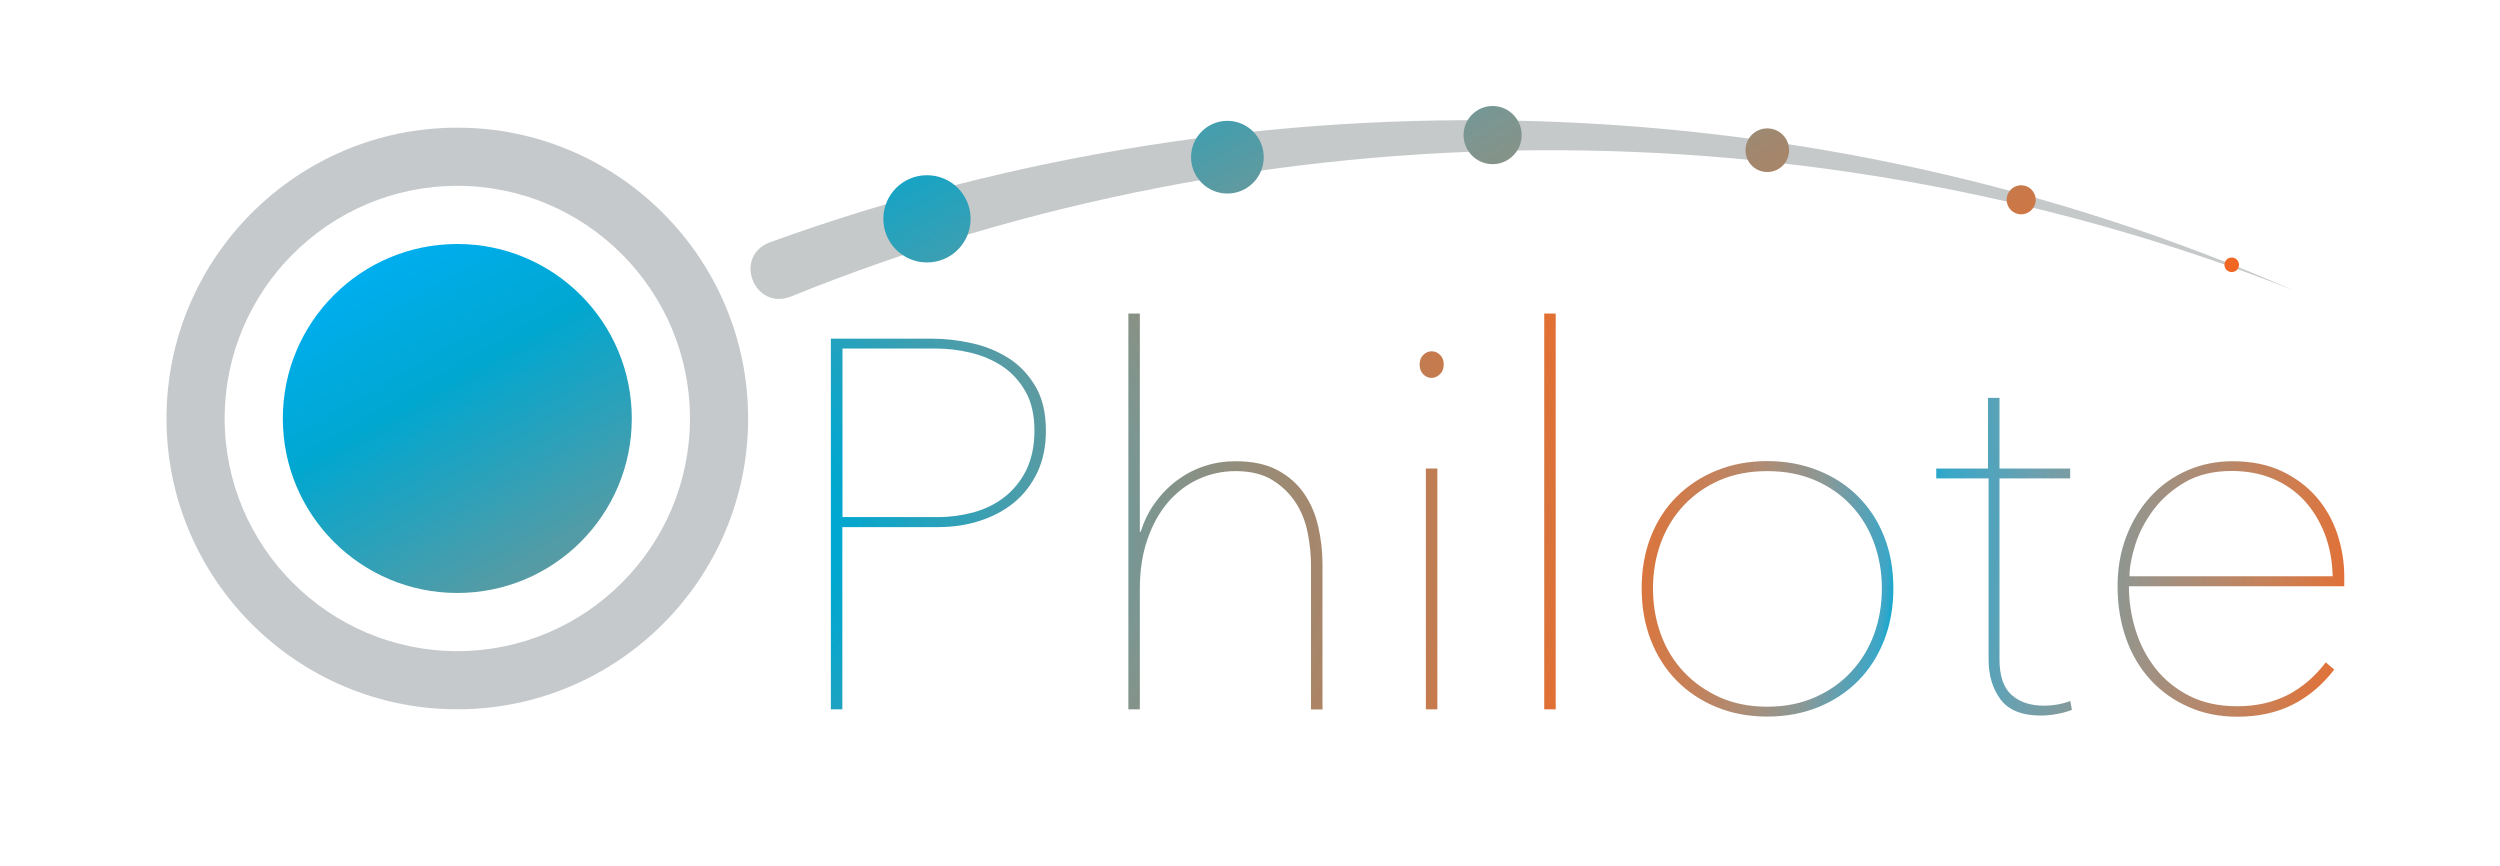
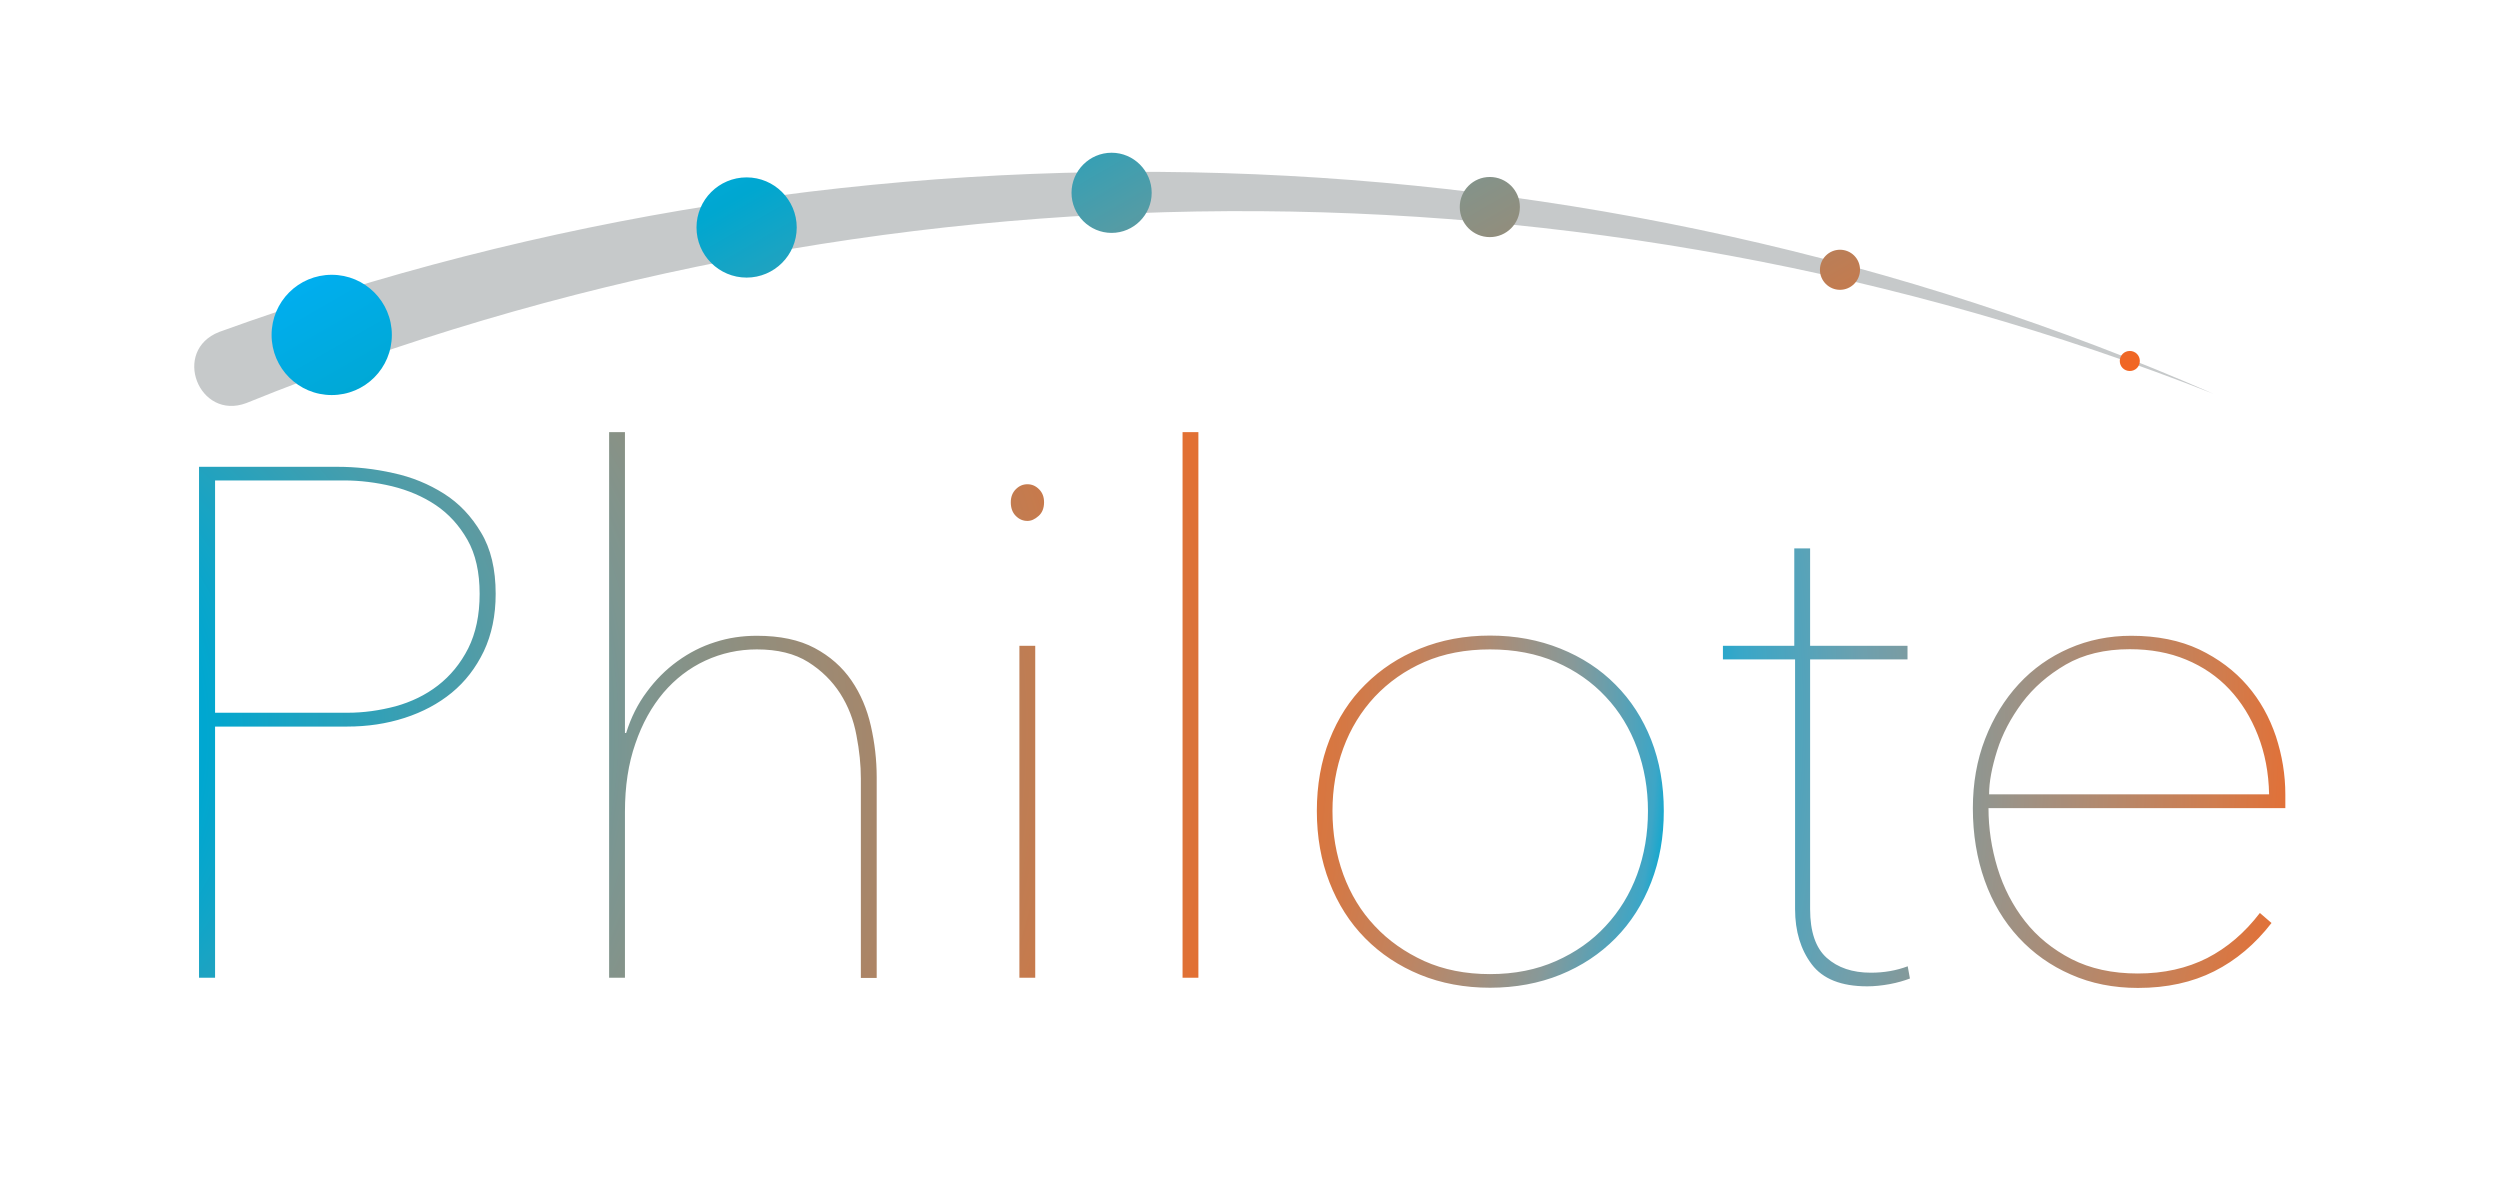
- <svg xmlns="http://www.w3.org/2000/svg" version="1.1" id="Layer_1" x="0px" y="0px" viewBox="0 0 171.93 59.55" style="enable-background:new 0 0 171.93 59.55;" xml:space="preserve">
+ <svg xmlns="http://www.w3.org/2000/svg" version="1.1" id="Layer_1" x="0px" y="0px" viewBox="0 0 124.73 59.55" style="enable-background:new 0 0 124.73 59.55;" xml:space="preserve">
  <style type="text/css">
	.st0{fill:#C6C9CA;}
	.st1{fill:url(#SVGID_1_);}
- 	.st2{fill:#C6C9CB;}
- 	.st3{fill:url(#SVGID_00000041990079080148609950000000319876424083425164_);}
+ 	.st2{fill:url(#SVGID_00000104704266257409648810000000131029199586081185_);}
</style>
-   <path class="st0" d="M52.93,16.67c33.72-12.22,71.96-11.1,104.71,3.26C124.73,6.95,87.02,7.16,54.35,20.41  C51.86,21.34,50.41,17.65,52.93,16.67L52.93,16.67z" />
-   <radialGradient id="SVGID_1_" cx="96.331" cy="35.356" r="68.492" fx="27.86" fy="37.028" gradientUnits="userSpaceOnUse">
+   <path class="st0" d="M10.94,16.56c32.04-11.61,68.37-10.55,99.5,3.09C79.17,7.32,43.33,7.52,12.29,20.11  C9.92,21,8.55,17.49,10.94,16.56L10.94,16.56z" />
+   <radialGradient id="SVGID_1_" cx="49.127" cy="35.356" r="68.492" fx="-19.344" fy="37.028" gradientUnits="userSpaceOnUse">
    <stop offset="0.145" style="stop-color:#00AEEF" />
    <stop offset="0.216" style="stop-color:#00A7D0" />
    <stop offset="0.371" style="stop-color:#7C9691" />
    <stop offset="0.592" style="stop-color:#E27033" />
    <stop offset="0.609" style="stop-color:#DE7237" />
    <stop offset="0.631" style="stop-color:#D57844" />
    <stop offset="0.657" style="stop-color:#C5815A" />
    <stop offset="0.685" style="stop-color:#AC8C75" />
    <stop offset="0.715" style="stop-color:#879999" />
    <stop offset="0.745" style="stop-color:#3CA6C7" />
    <stop offset="0.752" style="stop-color:#00A9D2" />
    <stop offset="0.776" style="stop-color:#39A7C8" />
    <stop offset="0.82" style="stop-color:#6DA0AE" />
    <stop offset="0.878" style="stop-color:#9D9285" />
    <stop offset="0.949" style="stop-color:#CF7D4F" />
    <stop offset="1" style="stop-color:#F26522" />
  </radialGradient>
-   <path class="st1" d="M71.93,29.63c0,1.08-0.2,2.03-0.59,2.86c-0.4,0.83-0.93,1.52-1.6,2.07c-0.67,0.55-1.46,0.97-2.36,1.26  s-1.85,0.43-2.86,0.43h-6.59v12.53h-0.79V23.29h6.91c0.91,0,1.84,0.1,2.77,0.31c0.94,0.2,1.78,0.55,2.54,1.03s1.37,1.13,1.85,1.94  C71.69,27.38,71.93,28.4,71.93,29.63z M71.14,29.63c0-1.08-0.2-1.98-0.61-2.7c-0.41-0.72-0.94-1.3-1.58-1.73s-1.37-0.74-2.18-0.94  c-0.8-0.19-1.6-0.29-2.39-0.29h-6.44v11.59h6.62c0.79,0,1.58-0.11,2.38-0.32c0.79-0.22,1.5-0.56,2.12-1.04  c0.62-0.48,1.13-1.1,1.51-1.85C70.94,31.59,71.14,30.68,71.14,29.63z M78.45,36.57c0.24-0.77,0.58-1.45,1.03-2.05  c0.44-0.6,0.95-1.11,1.53-1.53c0.58-0.42,1.2-0.74,1.87-0.95c0.67-0.22,1.37-0.32,2.09-0.32c1.15,0,2.11,0.2,2.88,0.61  c0.77,0.41,1.38,0.95,1.84,1.62c0.46,0.67,0.78,1.43,0.97,2.27c0.19,0.84,0.29,1.69,0.29,2.56v10.01h-0.79v-9.94  c0-0.67-0.07-1.39-0.22-2.16c-0.14-0.77-0.41-1.46-0.81-2.09c-0.4-0.62-0.93-1.15-1.6-1.57c-0.67-0.42-1.52-0.63-2.56-0.63  c-0.91,0-1.77,0.19-2.57,0.56c-0.8,0.37-1.5,0.91-2.09,1.6c-0.59,0.7-1.06,1.54-1.4,2.54c-0.35,1-0.52,2.13-0.52,3.4v8.28h-0.79  V21.56h0.79v15.01H78.45z M98.46,25.99c-0.22,0-0.41-0.08-0.58-0.25c-0.17-0.17-0.25-0.4-0.25-0.68c0-0.26,0.08-0.48,0.25-0.65  c0.17-0.17,0.36-0.25,0.58-0.25c0.22,0,0.41,0.08,0.58,0.25c0.17,0.17,0.25,0.38,0.25,0.65c0,0.29-0.09,0.52-0.27,0.68  C98.84,25.91,98.65,25.99,98.46,25.99z M98.06,48.78V32.22h0.79v16.56H98.06z M106.2,48.78V21.56h0.79v27.22H106.2z M130.21,40.46  c0,1.3-0.21,2.48-0.63,3.56c-0.42,1.08-1.01,2.01-1.78,2.79c-0.77,0.78-1.69,1.39-2.75,1.82s-2.24,0.65-3.51,0.65  c-1.27,0-2.44-0.22-3.49-0.65s-1.97-1.04-2.74-1.82c-0.77-0.78-1.36-1.71-1.78-2.79s-0.63-2.27-0.63-3.56s0.21-2.48,0.63-3.55  s1.01-1.99,1.78-2.75c0.77-0.77,1.68-1.37,2.74-1.8c1.06-0.43,2.22-0.65,3.49-0.65c1.27,0,2.44,0.22,3.51,0.65  c1.07,0.43,1.99,1.03,2.75,1.8c0.77,0.77,1.36,1.69,1.78,2.75C130,37.98,130.21,39.17,130.21,40.46z M129.42,40.46  c0-1.1-0.18-2.15-0.54-3.13c-0.36-0.98-0.88-1.84-1.57-2.57c-0.68-0.73-1.51-1.31-2.48-1.73c-0.97-0.42-2.07-0.63-3.29-0.63  s-2.32,0.21-3.28,0.63c-0.96,0.42-1.78,1-2.47,1.73c-0.68,0.73-1.21,1.59-1.57,2.57c-0.36,0.98-0.54,2.03-0.54,3.13  c0,1.13,0.18,2.18,0.54,3.17c0.36,0.98,0.88,1.84,1.57,2.57c0.68,0.73,1.51,1.31,2.47,1.75c0.96,0.43,2.05,0.65,3.28,0.65  s2.32-0.22,3.29-0.65c0.97-0.43,1.8-1.01,2.48-1.75c0.68-0.73,1.21-1.59,1.57-2.57C129.24,42.65,129.42,41.59,129.42,40.46z   M141.48,49.1c-0.38,0.07-0.76,0.11-1.12,0.11c-1.3,0-2.22-0.37-2.77-1.1c-0.55-0.73-0.83-1.65-0.83-2.75V32.9h-3.6v-0.68h3.56  v-4.86h0.79v4.86h4.86v0.68h-4.86v12.46c0,1.13,0.28,1.94,0.83,2.43c0.55,0.49,1.28,0.74,2.2,0.74c0.67,0,1.28-0.11,1.84-0.32  l0.11,0.61C142.2,48.93,141.86,49.03,141.48,49.1z M146.41,40.32c0,1.01,0.15,2,0.45,2.99c0.3,0.98,0.76,1.87,1.37,2.65  c0.61,0.78,1.39,1.41,2.32,1.89c0.94,0.48,2.04,0.72,3.31,0.72c1.3,0,2.45-0.26,3.46-0.77c1.01-0.52,1.88-1.27,2.63-2.25l0.58,0.5  c-0.82,1.06-1.77,1.86-2.86,2.41c-1.09,0.55-2.36,0.83-3.8,0.83c-1.22,0-2.34-0.22-3.35-0.67c-1.01-0.44-1.88-1.06-2.61-1.85  c-0.73-0.79-1.3-1.74-1.69-2.84s-0.59-2.3-0.59-3.6c0-1.25,0.2-2.4,0.61-3.46c0.41-1.06,0.97-1.97,1.68-2.74s1.55-1.36,2.51-1.78  c0.96-0.42,2-0.63,3.1-0.63c1.3,0,2.43,0.23,3.39,0.68c0.96,0.46,1.76,1.06,2.4,1.8c0.64,0.74,1.11,1.59,1.43,2.54  c0.31,0.95,0.47,1.91,0.47,2.9v0.68H146.41z M160.42,39.63c-0.02-1.08-0.21-2.06-0.56-2.95c-0.35-0.89-0.82-1.65-1.42-2.29  c-0.6-0.64-1.32-1.13-2.16-1.48c-0.84-0.35-1.78-0.52-2.81-0.52c-1.25,0-2.32,0.26-3.2,0.77c-0.89,0.52-1.61,1.15-2.18,1.91  c-0.56,0.76-0.98,1.55-1.24,2.38c-0.26,0.83-0.4,1.55-0.4,2.18H160.42z" />
-   <path class="st2" d="M31.45,48.78c-11.03,0-20-8.97-20-20s8.97-20,20-20s20,8.97,20,20S42.48,48.78,31.45,48.78z M31.45,12.78  c-8.82,0-16,7.18-16,16s7.18,16,16,16s16-7.18,16-16S40.27,12.78,31.45,12.78z" />
-   <linearGradient id="SVGID_00000141413242146669113860000012758960245120542343_" gradientUnits="userSpaceOnUse" x1="68.519" y1="-6.482" x2="100.7" y2="49.256">
+   <path class="st1" d="M24.73,29.63c0,1.08-0.2,2.03-0.59,2.86c-0.4,0.83-0.93,1.52-1.6,2.07c-0.67,0.55-1.46,0.97-2.36,1.26  s-1.85,0.43-2.86,0.43h-6.59v12.53H9.93V23.29h6.91c0.91,0,1.84,0.1,2.77,0.31c0.94,0.2,1.78,0.55,2.54,1.03s1.37,1.13,1.85,1.94  C24.49,27.38,24.73,28.4,24.73,29.63z M23.93,29.63c0-1.08-0.2-1.98-0.61-2.7c-0.41-0.72-0.94-1.3-1.58-1.73s-1.37-0.74-2.18-0.94  c-0.8-0.19-1.6-0.29-2.39-0.29h-6.44v11.59h6.62c0.79,0,1.58-0.11,2.38-0.32c0.79-0.22,1.5-0.56,2.12-1.04  c0.62-0.48,1.13-1.1,1.51-1.85C23.74,31.59,23.93,30.68,23.93,29.63z M31.24,36.57c0.24-0.77,0.58-1.45,1.03-2.05  c0.44-0.6,0.95-1.11,1.53-1.53c0.58-0.42,1.2-0.74,1.87-0.95c0.67-0.22,1.37-0.32,2.09-0.32c1.15,0,2.11,0.2,2.88,0.61  c0.77,0.41,1.38,0.95,1.84,1.62c0.46,0.67,0.78,1.43,0.97,2.27c0.19,0.84,0.29,1.69,0.29,2.56v10.01h-0.79v-9.94  c0-0.67-0.07-1.39-0.22-2.16c-0.14-0.77-0.41-1.46-0.81-2.09c-0.4-0.62-0.93-1.15-1.6-1.57c-0.67-0.42-1.52-0.63-2.56-0.63  c-0.91,0-1.77,0.19-2.57,0.56c-0.8,0.37-1.5,0.91-2.09,1.6c-0.59,0.7-1.06,1.54-1.4,2.54c-0.35,1-0.52,2.13-0.52,3.4v8.28h-0.79  V21.56h0.79v15.01H31.24z M51.26,25.99c-0.22,0-0.41-0.08-0.58-0.25c-0.17-0.17-0.25-0.4-0.25-0.68c0-0.26,0.08-0.48,0.25-0.65  c0.17-0.17,0.36-0.25,0.58-0.25c0.22,0,0.41,0.08,0.58,0.25c0.17,0.17,0.25,0.38,0.25,0.65c0,0.29-0.09,0.52-0.27,0.68  C51.63,25.91,51.45,25.99,51.26,25.99z M50.86,48.78V32.22h0.79v16.56H50.86z M59,48.78V21.56h0.79v27.22H59z M83.01,40.46  c0,1.3-0.21,2.48-0.63,3.56c-0.42,1.08-1.01,2.01-1.78,2.79c-0.77,0.78-1.69,1.39-2.75,1.82s-2.24,0.65-3.51,0.65  c-1.27,0-2.44-0.22-3.49-0.65s-1.97-1.04-2.74-1.82c-0.77-0.78-1.36-1.71-1.78-2.79s-0.63-2.27-0.63-3.56s0.21-2.48,0.63-3.55  s1.01-1.99,1.78-2.75c0.77-0.77,1.68-1.37,2.74-1.8c1.06-0.43,2.22-0.65,3.49-0.65c1.27,0,2.44,0.22,3.51,0.65  c1.07,0.43,1.99,1.03,2.75,1.8c0.77,0.77,1.36,1.69,1.78,2.75C82.8,37.98,83.01,39.17,83.01,40.46z M82.22,40.46  c0-1.1-0.18-2.15-0.54-3.13c-0.36-0.98-0.88-1.84-1.57-2.57c-0.68-0.73-1.51-1.31-2.48-1.73c-0.97-0.42-2.07-0.63-3.29-0.63  s-2.32,0.21-3.28,0.63c-0.96,0.42-1.78,1-2.47,1.73c-0.68,0.73-1.21,1.59-1.57,2.57c-0.36,0.98-0.54,2.03-0.54,3.13  c0,1.13,0.18,2.18,0.54,3.17c0.36,0.98,0.88,1.84,1.57,2.57c0.68,0.73,1.51,1.31,2.47,1.75c0.96,0.43,2.05,0.65,3.28,0.65  s2.32-0.22,3.29-0.65c0.97-0.43,1.8-1.01,2.48-1.75c0.68-0.73,1.21-1.59,1.57-2.57C82.04,42.65,82.22,41.59,82.22,40.46z   M94.28,49.1c-0.38,0.07-0.76,0.11-1.12,0.11c-1.3,0-2.22-0.37-2.77-1.1c-0.55-0.73-0.83-1.65-0.83-2.75V32.9h-3.6v-0.68h3.56v-4.86  h0.79v4.86h4.86v0.68h-4.86v12.46c0,1.13,0.28,1.94,0.83,2.43c0.55,0.49,1.28,0.74,2.2,0.74c0.67,0,1.28-0.11,1.84-0.32l0.11,0.61  C95,48.93,94.66,49.03,94.28,49.1z M99.21,40.32c0,1.01,0.15,2,0.45,2.99c0.3,0.98,0.76,1.87,1.37,2.65  c0.61,0.78,1.39,1.41,2.32,1.89c0.94,0.48,2.04,0.72,3.31,0.72c1.3,0,2.45-0.26,3.46-0.77c1.01-0.52,1.88-1.27,2.63-2.25l0.58,0.5  c-0.82,1.06-1.77,1.86-2.86,2.41c-1.09,0.55-2.36,0.83-3.8,0.83c-1.22,0-2.34-0.22-3.35-0.67c-1.01-0.44-1.88-1.06-2.61-1.85  c-0.73-0.79-1.3-1.74-1.69-2.84s-0.59-2.3-0.59-3.6c0-1.25,0.2-2.4,0.61-3.46c0.41-1.06,0.97-1.97,1.68-2.74s1.55-1.36,2.51-1.78  c0.96-0.42,2-0.63,3.1-0.63c1.3,0,2.43,0.23,3.39,0.68c0.96,0.46,1.76,1.06,2.4,1.8c0.64,0.74,1.11,1.59,1.43,2.54  c0.31,0.95,0.47,1.91,0.47,2.9v0.68H99.21z M113.21,39.63c-0.02-1.08-0.21-2.06-0.56-2.95c-0.35-0.89-0.82-1.65-1.42-2.29  c-0.6-0.64-1.32-1.13-2.16-1.48c-0.84-0.35-1.78-0.52-2.81-0.52c-1.25,0-2.32,0.26-3.2,0.77c-0.89,0.52-1.61,1.15-2.18,1.91  c-0.56,0.76-0.98,1.55-1.24,2.38c-0.26,0.83-0.4,1.55-0.4,2.18H113.21z" />
+   <linearGradient id="SVGID_00000155123519243953722680000015958113910436732344_" gradientUnits="userSpaceOnUse" x1="47.328" y1="-4.523" x2="72.069" y2="38.33">
    <stop offset="0" style="stop-color:#00AEEF" />
    <stop offset="0.146" style="stop-color:#00A7D0" />
    <stop offset="0.466" style="stop-color:#7C9691" />
    <stop offset="0.933" style="stop-color:#E46E30" />
    <stop offset="1" style="stop-color:#F26522" />
  </linearGradient>
-   <path style="fill:url(#SVGID_00000141413242146669113860000012758960245120542343_);" d="M43.45,28.78c0,6.63-5.37,12-12,12  s-12-5.37-12-12s5.37-12,12-12S43.45,22.15,43.45,28.78z M84.41,8.31c-1.38,0-2.5,1.12-2.5,2.5s1.12,2.5,2.5,2.5s2.5-1.12,2.5-2.5  S85.79,8.31,84.41,8.31z M102.65,7.29c-1.1,0-2,0.9-2,2s0.9,2,2,2s2-0.9,2-2S103.75,7.29,102.65,7.29z M121.54,8.83  c-0.83,0-1.5,0.67-1.5,1.5s0.67,1.5,1.5,1.5s1.5-0.67,1.5-1.5S122.37,8.83,121.54,8.83z M139,12.74c-0.55,0-1,0.45-1,1  c0,0.55,0.45,1,1,1c0.55,0,1-0.45,1-1C140,13.19,139.55,12.74,139,12.74z M153.48,17.71c-0.28,0-0.5,0.22-0.5,0.5  c0,0.28,0.22,0.5,0.5,0.5s0.5-0.22,0.5-0.5C153.98,17.93,153.76,17.71,153.48,17.71z M63.75,12.05c-1.66,0-3,1.34-3,3  c0,1.66,1.34,3,3,3c1.66,0,3-1.34,3-3C66.75,13.39,65.41,12.05,63.75,12.05z" />
+   <path style="fill:url(#SVGID_00000155123519243953722680000015958113910436732344_);" d="M37.25,8.85c-1.38,0-2.5,1.12-2.5,2.5  s1.12,2.5,2.5,2.5c1.38,0,2.5-1.12,2.5-2.5S38.63,8.85,37.25,8.85z M55.46,7.62c-1.1,0-2,0.9-2,2s0.9,2,2,2s2-0.9,2-2  S56.56,7.62,55.46,7.62z M74.33,8.83c-0.83,0-1.5,0.67-1.5,1.5s0.67,1.5,1.5,1.5c0.83,0,1.5-0.67,1.5-1.5S75.16,8.83,74.33,8.83z   M91.8,12.46c-0.55,0-1,0.45-1,1c0,0.55,0.45,1,1,1s1-0.45,1-1C92.8,12.9,92.35,12.46,91.8,12.46z M106.26,17.51  c-0.28,0-0.5,0.22-0.5,0.5s0.22,0.5,0.5,0.5c0.28,0,0.5-0.22,0.5-0.5S106.54,17.51,106.26,17.51z M16.55,13.71c-1.66,0-3,1.34-3,3  s1.34,3,3,3c1.66,0,3-1.34,3-3S18.21,13.71,16.55,13.71z" />
</svg>
